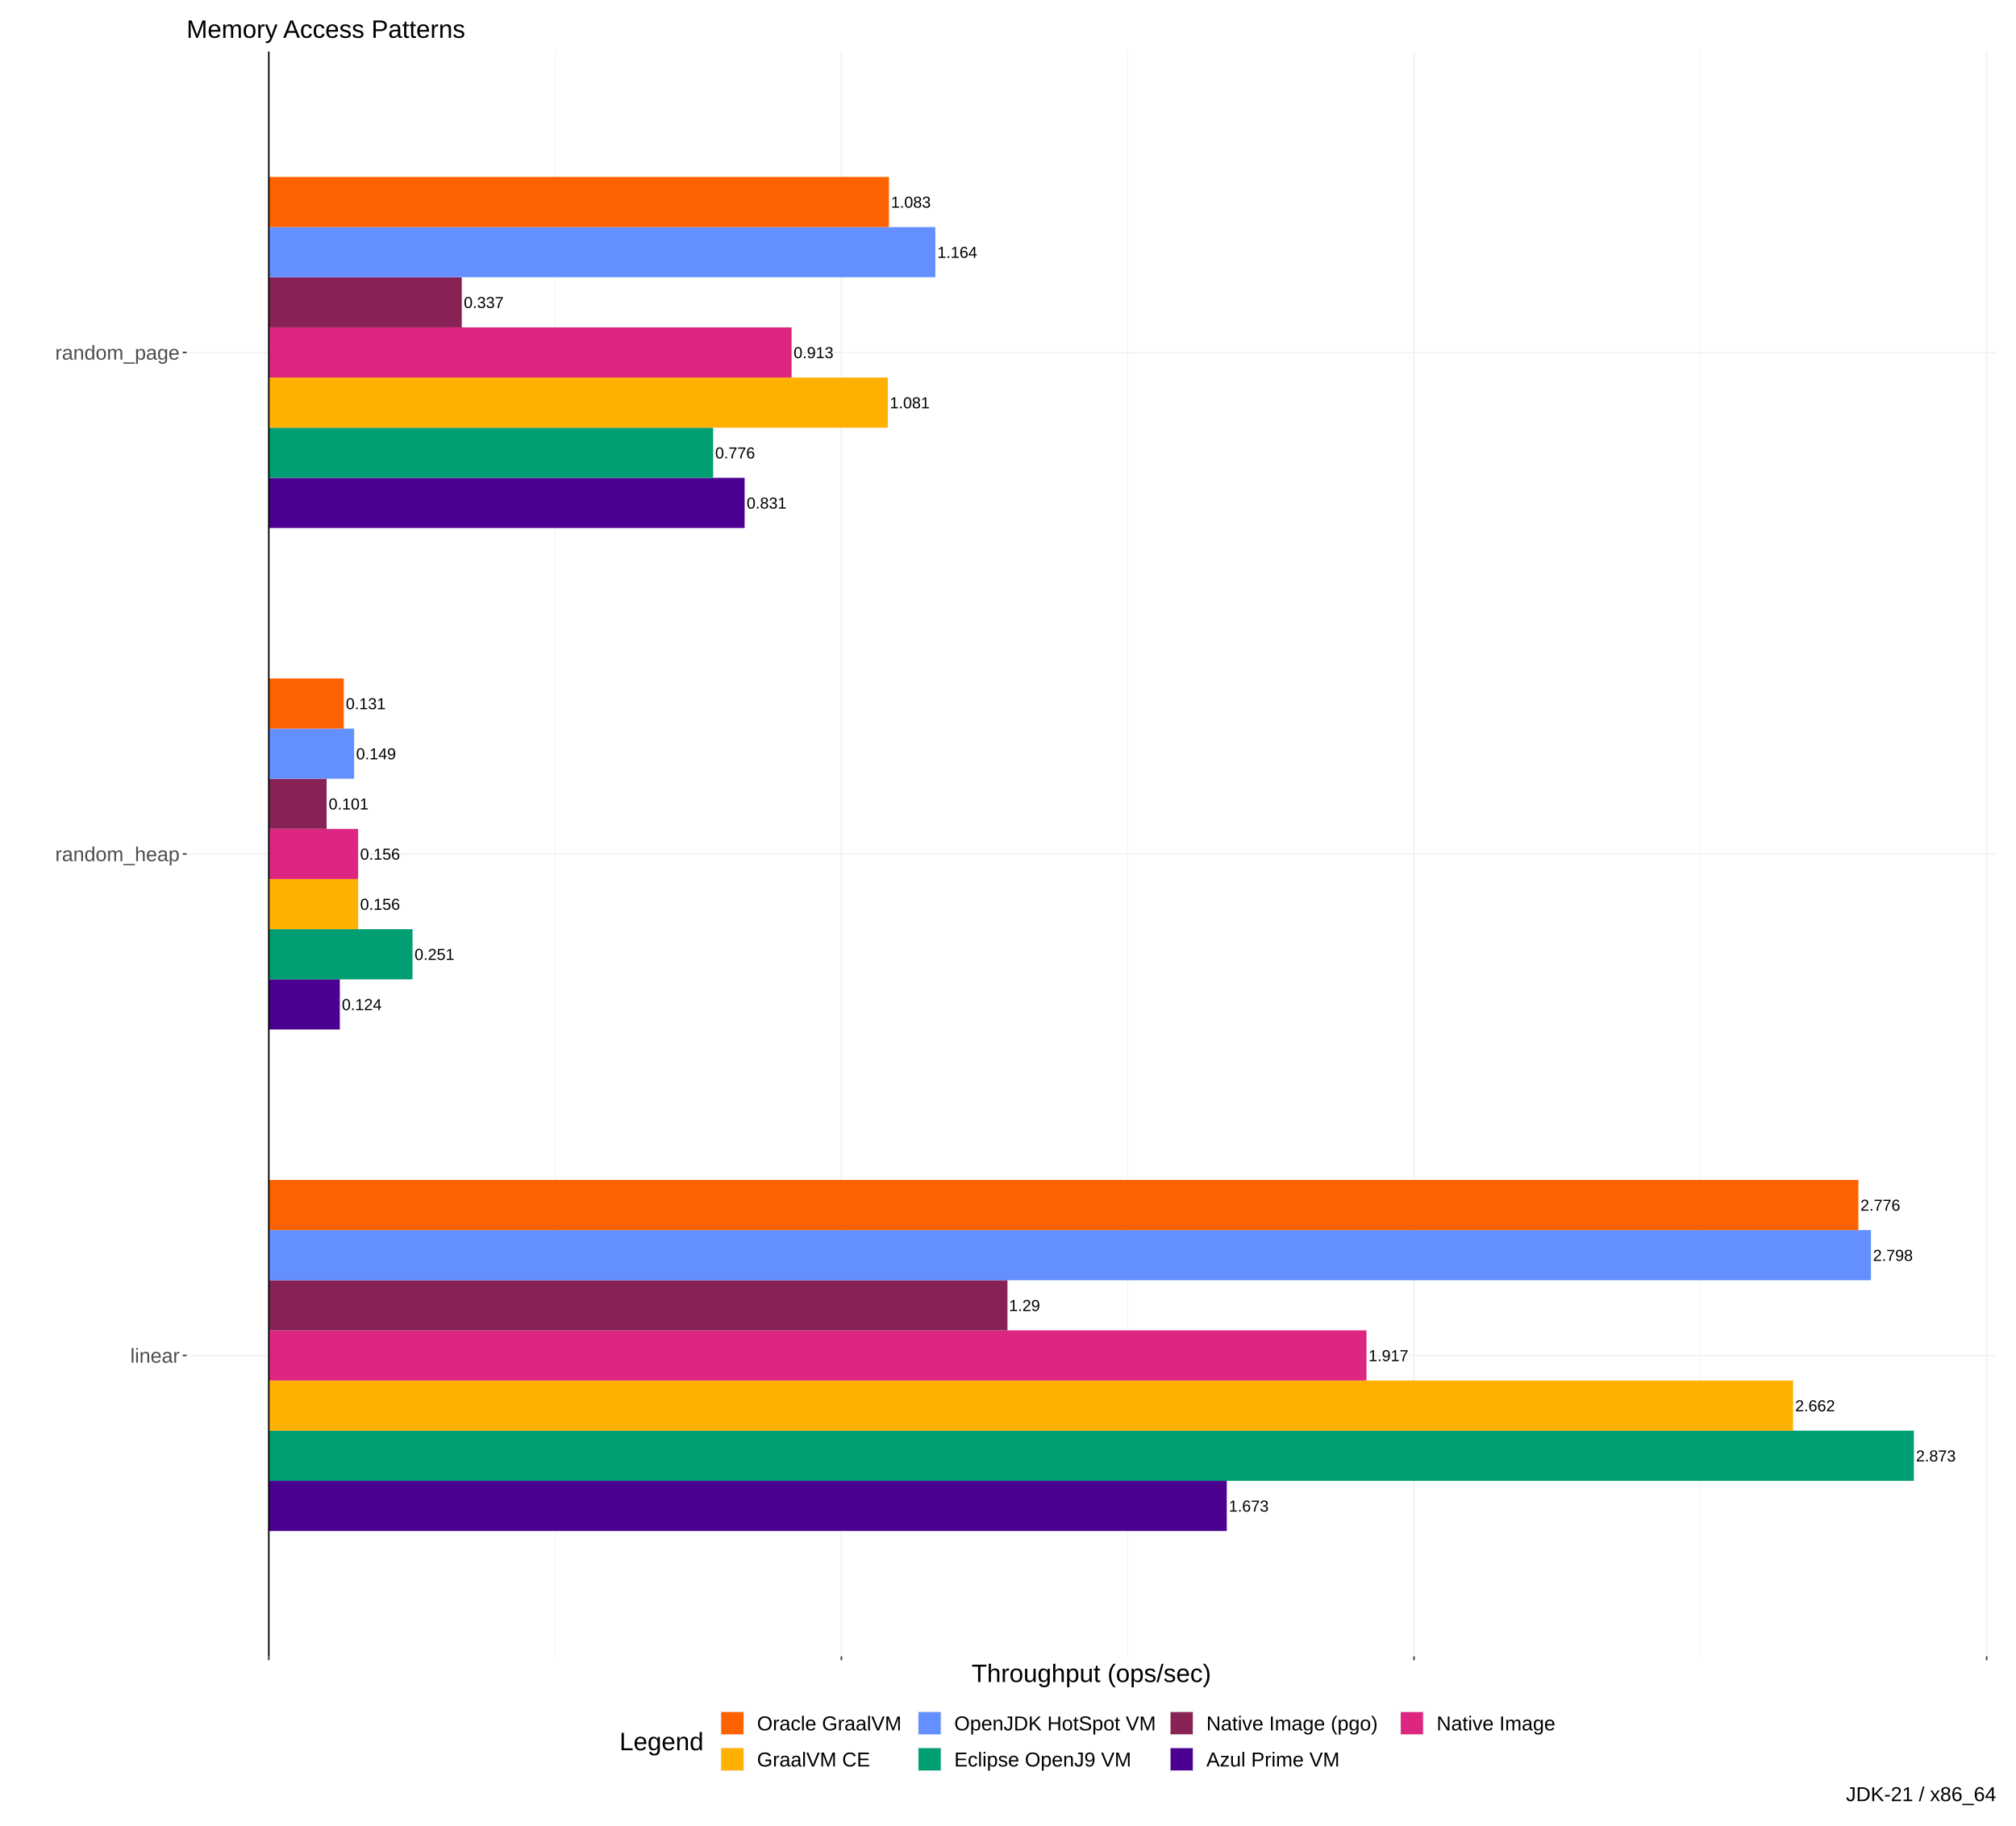
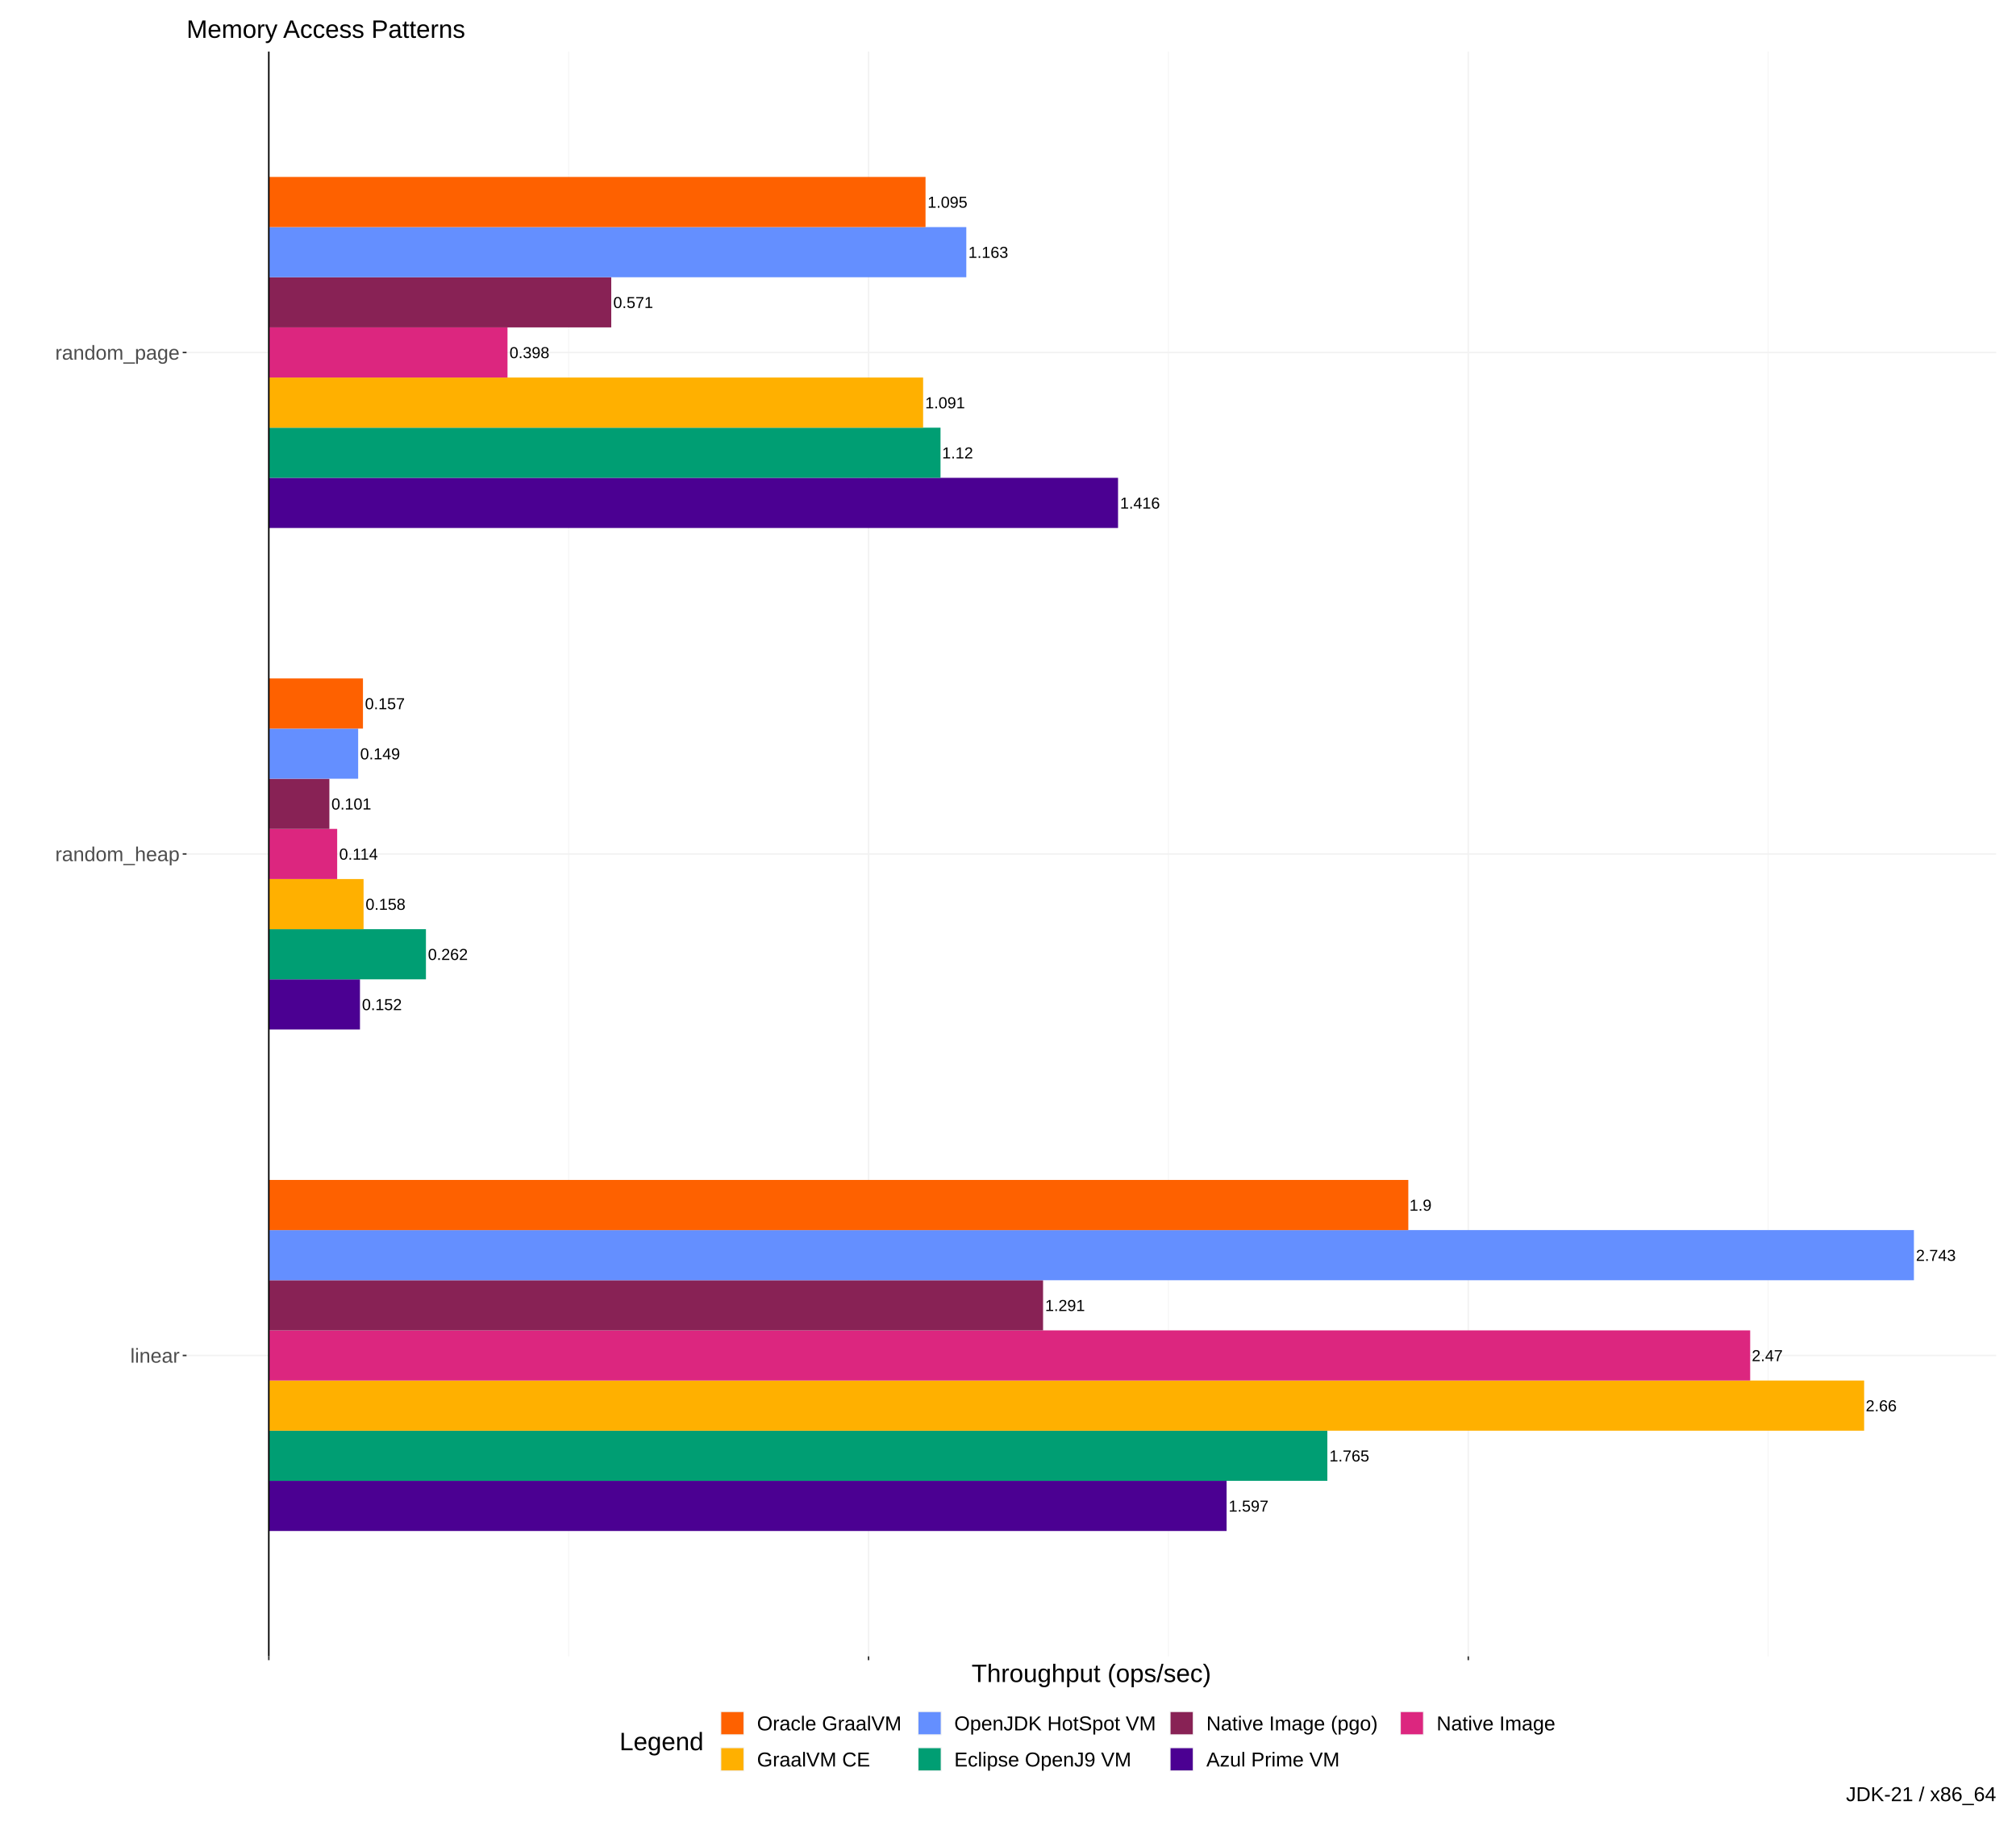
<svg xmlns="http://www.w3.org/2000/svg" class="svglite" width="1440.00pt" height="1303.94pt" viewBox="0 0 1440.00 1303.94">
  <defs>
    <style type="text/css">
    .svglite line, .svglite polyline, .svglite polygon, .svglite path, .svglite rect, .svglite circle {
      fill: none;
      stroke: #000000;
      stroke-linecap: round;
      stroke-linejoin: round;
      stroke-miterlimit: 10.00;
    }
    .svglite text {
      white-space: pre;
    }
  </style>
  </defs>
  <rect width="100%" height="100%" style="stroke: none; fill: #FFFFFF;" />
  <defs>
    <clipPath id="cpMC4wMHwxNDQwLjAwfDAuMDB8MTMwMy45NA==">
      <rect x="0.00" y="0.00" width="1440.00" height="1303.94" />
    </clipPath>
  </defs>
  <g clip-path="url(#cpMC4wMHwxNDQwLjAwfDAuMDB8MTMwMy45NA==)">
    <rect x="0.00" y="0.00" width="1440.00" height="1303.94" style="stroke-width: 1.07; stroke: #FFFFFF; fill: #FFFFFF;" />
    <rect x="133.24" y="36.82" width="1292.58" height="1146.09" style="stroke-width: 1.07; stroke: none;" />
-     <polyline points="396.50,1182.91 396.50,36.82 " style="stroke-width: 0.53; stroke: #F2F2F2; stroke-linecap: butt;" />
-     <polyline points="805.51,1182.91 805.51,36.82 " style="stroke-width: 0.53; stroke: #F2F2F2; stroke-linecap: butt;" />
-     <polyline points="1214.51,1182.91 1214.51,36.82 " style="stroke-width: 0.53; stroke: #F2F2F2; stroke-linecap: butt;" />
+     <polyline points="406.19,1182.91 406.19,36.82 " style="stroke-width: 0.53; stroke: #F2F2F2; stroke-linecap: butt;" />
+     <polyline points="834.58,1182.91 834.58,36.82 " style="stroke-width: 0.53; stroke: #F2F2F2; stroke-linecap: butt;" />
+     <polyline points="1262.97,1182.91 1262.97,36.82 " style="stroke-width: 0.53; stroke: #F2F2F2; stroke-linecap: butt;" />
    <polyline points="133.24,968.02 1425.83,968.02 " style="stroke-width: 1.07; stroke: #F2F2F2; stroke-linecap: butt;" />
    <polyline points="133.24,609.87 1425.83,609.87 " style="stroke-width: 1.07; stroke: #F2F2F2; stroke-linecap: butt;" />
    <polyline points="133.24,251.72 1425.83,251.72 " style="stroke-width: 1.07; stroke: #F2F2F2; stroke-linecap: butt;" />
    <polyline points="192.00,1182.91 192.00,36.82 " style="stroke-width: 1.07; stroke: #F2F2F2; stroke-linecap: butt;" />
-     <polyline points="601.00,1182.91 601.00,36.82 " style="stroke-width: 1.07; stroke: #F2F2F2; stroke-linecap: butt;" />
-     <polyline points="1010.01,1182.91 1010.01,36.82 " style="stroke-width: 1.07; stroke: #F2F2F2; stroke-linecap: butt;" />
-     <polyline points="1419.02,1182.91 1419.02,36.82 " style="stroke-width: 1.07; stroke: #F2F2F2; stroke-linecap: butt;" />
-     <rect x="192.00" y="341.25" width="339.88" height="35.82" style="stroke-width: 1.07; stroke: none; stroke-linecap: butt; stroke-linejoin: miter; fill: #4B0092;" />
-     <rect x="192.00" y="1057.56" width="684.27" height="35.82" style="stroke-width: 1.07; stroke: none; stroke-linecap: butt; stroke-linejoin: miter; fill: #4B0092;" />
-     <rect x="192.00" y="699.41" width="50.72" height="35.82" style="stroke-width: 1.07; stroke: none; stroke-linecap: butt; stroke-linejoin: miter; fill: #4B0092;" />
-     <rect x="192.00" y="305.44" width="317.39" height="35.82" style="stroke-width: 1.07; stroke: none; stroke-linecap: butt; stroke-linejoin: miter; fill: #009E73;" />
-     <rect x="192.00" y="663.59" width="102.66" height="35.82" style="stroke-width: 1.07; stroke: none; stroke-linecap: butt; stroke-linejoin: miter; fill: #009E73;" />
-     <rect x="192.00" y="1021.74" width="1175.08" height="35.82" style="stroke-width: 1.07; stroke: none; stroke-linecap: butt; stroke-linejoin: miter; fill: #009E73;" />
-     <rect x="192.00" y="985.93" width="1088.78" height="35.82" style="stroke-width: 1.07; stroke: none; stroke-linecap: butt; stroke-linejoin: miter; fill: #FFB000;" />
-     <rect x="192.00" y="627.78" width="63.81" height="35.82" style="stroke-width: 1.07; stroke: none; stroke-linecap: butt; stroke-linejoin: miter; fill: #FFB000;" />
-     <rect x="192.00" y="269.62" width="442.14" height="35.82" style="stroke-width: 1.07; stroke: none; stroke-linecap: butt; stroke-linejoin: miter; fill: #FFB000;" />
-     <rect x="192.00" y="950.11" width="784.07" height="35.82" style="stroke-width: 1.07; stroke: none; stroke-linecap: butt; stroke-linejoin: miter; fill: #DC267F;" />
-     <rect x="192.00" y="591.96" width="63.81" height="35.82" style="stroke-width: 1.07; stroke: none; stroke-linecap: butt; stroke-linejoin: miter; fill: #DC267F;" />
-     <rect x="192.00" y="233.81" width="373.42" height="35.82" style="stroke-width: 1.07; stroke: none; stroke-linecap: butt; stroke-linejoin: miter; fill: #DC267F;" />
-     <rect x="192.00" y="556.15" width="41.31" height="35.82" style="stroke-width: 1.07; stroke: none; stroke-linecap: butt; stroke-linejoin: miter; fill: #882255;" />
-     <rect x="192.00" y="914.30" width="527.62" height="35.82" style="stroke-width: 1.07; stroke: none; stroke-linecap: butt; stroke-linejoin: miter; fill: #882255;" />
-     <rect x="192.00" y="197.99" width="137.84" height="35.82" style="stroke-width: 1.07; stroke: none; stroke-linecap: butt; stroke-linejoin: miter; fill: #882255;" />
-     <rect x="192.00" y="162.18" width="476.08" height="35.82" style="stroke-width: 1.07; stroke: none; stroke-linecap: butt; stroke-linejoin: miter; fill: #648FFF;" />
-     <rect x="192.00" y="520.33" width="60.94" height="35.82" style="stroke-width: 1.07; stroke: none; stroke-linecap: butt; stroke-linejoin: miter; fill: #648FFF;" />
-     <rect x="192.00" y="878.48" width="1144.40" height="35.82" style="stroke-width: 1.07; stroke: none; stroke-linecap: butt; stroke-linejoin: miter; fill: #648FFF;" />
-     <rect x="192.00" y="126.36" width="442.95" height="35.82" style="stroke-width: 1.07; stroke: none; stroke-linecap: butt; stroke-linejoin: miter; fill: #FE6100;" />
-     <rect x="192.00" y="842.67" width="1135.40" height="35.82" style="stroke-width: 1.07; stroke: none; stroke-linecap: butt; stroke-linejoin: miter; fill: #FE6100;" />
-     <rect x="192.00" y="484.52" width="53.58" height="35.82" style="stroke-width: 1.07; stroke: none; stroke-linecap: butt; stroke-linejoin: miter; fill: #FE6100;" />
-     <text x="533.34" y="363.23" style="font-size: 11.38px; font-family: &quot;Liberation Sans&quot;;" textLength="29.08px" lengthAdjust="spacingAndGlyphs">0.831</text>
-     <text x="877.72" y="1079.53" style="font-size: 11.38px; font-family: &quot;Liberation Sans&quot;;" textLength="29.08px" lengthAdjust="spacingAndGlyphs">1.673</text>
-     <text x="244.17" y="721.38" style="font-size: 11.38px; font-family: &quot;Liberation Sans&quot;;" textLength="29.08px" lengthAdjust="spacingAndGlyphs">0.124</text>
-     <text x="510.84" y="327.41" style="font-size: 11.38px; font-family: &quot;Liberation Sans&quot;;" textLength="29.08px" lengthAdjust="spacingAndGlyphs">0.776</text>
-     <text x="296.11" y="685.56" style="font-size: 11.38px; font-family: &quot;Liberation Sans&quot;;" textLength="29.08px" lengthAdjust="spacingAndGlyphs">0.251</text>
-     <text x="1368.53" y="1043.72" style="font-size: 11.38px; font-family: &quot;Liberation Sans&quot;;" textLength="29.08px" lengthAdjust="spacingAndGlyphs">2.873</text>
-     <text x="1282.23" y="1007.90" style="font-size: 11.38px; font-family: &quot;Liberation Sans&quot;;" textLength="29.08px" lengthAdjust="spacingAndGlyphs">2.662</text>
-     <text x="257.26" y="649.75" style="font-size: 11.38px; font-family: &quot;Liberation Sans&quot;;" textLength="29.08px" lengthAdjust="spacingAndGlyphs">0.156</text>
-     <text x="635.59" y="291.60" style="font-size: 11.38px; font-family: &quot;Liberation Sans&quot;;" textLength="29.08px" lengthAdjust="spacingAndGlyphs">1.081</text>
-     <text x="977.52" y="972.09" style="font-size: 11.38px; font-family: &quot;Liberation Sans&quot;;" textLength="29.08px" lengthAdjust="spacingAndGlyphs">1.917</text>
-     <text x="257.26" y="613.93" style="font-size: 11.38px; font-family: &quot;Liberation Sans&quot;;" textLength="29.08px" lengthAdjust="spacingAndGlyphs">0.156</text>
-     <text x="566.87" y="255.78" style="font-size: 11.38px; font-family: &quot;Liberation Sans&quot;;" textLength="29.08px" lengthAdjust="spacingAndGlyphs">0.913</text>
-     <text x="234.76" y="578.12" style="font-size: 11.38px; font-family: &quot;Liberation Sans&quot;;" textLength="29.08px" lengthAdjust="spacingAndGlyphs">0.101</text>
-     <text x="720.74" y="936.27" style="font-size: 11.38px; font-family: &quot;Liberation Sans&quot;;" textLength="22.57px" lengthAdjust="spacingAndGlyphs">1.29</text>
-     <text x="331.29" y="219.97" style="font-size: 11.38px; font-family: &quot;Liberation Sans&quot;;" textLength="29.08px" lengthAdjust="spacingAndGlyphs">0.337</text>
-     <text x="669.53" y="184.15" style="font-size: 11.38px; font-family: &quot;Liberation Sans&quot;;" textLength="29.08px" lengthAdjust="spacingAndGlyphs">1.164</text>
-     <text x="254.39" y="542.30" style="font-size: 11.38px; font-family: &quot;Liberation Sans&quot;;" textLength="29.08px" lengthAdjust="spacingAndGlyphs">0.149</text>
-     <text x="1337.85" y="900.46" style="font-size: 11.38px; font-family: &quot;Liberation Sans&quot;;" textLength="29.08px" lengthAdjust="spacingAndGlyphs">2.798</text>
-     <text x="636.40" y="148.33" style="font-size: 11.38px; font-family: &quot;Liberation Sans&quot;;" textLength="29.08px" lengthAdjust="spacingAndGlyphs">1.083</text>
-     <text x="1328.85" y="864.64" style="font-size: 11.38px; font-family: &quot;Liberation Sans&quot;;" textLength="29.08px" lengthAdjust="spacingAndGlyphs">2.776</text>
-     <text x="247.03" y="506.49" style="font-size: 11.38px; font-family: &quot;Liberation Sans&quot;;" textLength="29.08px" lengthAdjust="spacingAndGlyphs">0.131</text>
+     <polyline points="620.39,1182.91 620.39,36.82 " style="stroke-width: 1.07; stroke: #F2F2F2; stroke-linecap: butt;" />
+     <polyline points="1048.78,1182.91 1048.78,36.82 " style="stroke-width: 1.07; stroke: #F2F2F2; stroke-linecap: butt;" />
+     <rect x="192.00" y="341.25" width="606.60" height="35.82" style="stroke-width: 1.07; stroke: none; stroke-linecap: butt; stroke-linejoin: miter; fill: #4B0092;" />
+     <rect x="192.00" y="1057.56" width="684.14" height="35.82" style="stroke-width: 1.07; stroke: none; stroke-linecap: butt; stroke-linejoin: miter; fill: #4B0092;" />
+     <rect x="192.00" y="699.41" width="65.12" height="35.82" style="stroke-width: 1.07; stroke: none; stroke-linecap: butt; stroke-linejoin: miter; fill: #4B0092;" />
+     <rect x="192.00" y="305.44" width="479.80" height="35.82" style="stroke-width: 1.07; stroke: none; stroke-linecap: butt; stroke-linejoin: miter; fill: #009E73;" />
+     <rect x="192.00" y="663.59" width="112.24" height="35.82" style="stroke-width: 1.07; stroke: none; stroke-linecap: butt; stroke-linejoin: miter; fill: #009E73;" />
+     <rect x="192.00" y="1021.74" width="756.11" height="35.82" style="stroke-width: 1.07; stroke: none; stroke-linecap: butt; stroke-linejoin: miter; fill: #009E73;" />
+     <rect x="192.00" y="985.93" width="1139.52" height="35.82" style="stroke-width: 1.07; stroke: none; stroke-linecap: butt; stroke-linejoin: miter; fill: #FFB000;" />
+     <rect x="192.00" y="627.78" width="67.69" height="35.82" style="stroke-width: 1.07; stroke: none; stroke-linecap: butt; stroke-linejoin: miter; fill: #FFB000;" />
+     <rect x="192.00" y="269.62" width="467.37" height="35.82" style="stroke-width: 1.07; stroke: none; stroke-linecap: butt; stroke-linejoin: miter; fill: #FFB000;" />
+     <rect x="192.00" y="950.11" width="1058.13" height="35.82" style="stroke-width: 1.07; stroke: none; stroke-linecap: butt; stroke-linejoin: miter; fill: #DC267F;" />
+     <rect x="192.00" y="591.96" width="48.84" height="35.82" style="stroke-width: 1.07; stroke: none; stroke-linecap: butt; stroke-linejoin: miter; fill: #DC267F;" />
+     <rect x="192.00" y="233.81" width="170.50" height="35.82" style="stroke-width: 1.07; stroke: none; stroke-linecap: butt; stroke-linejoin: miter; fill: #DC267F;" />
+     <rect x="192.00" y="556.15" width="43.27" height="35.82" style="stroke-width: 1.07; stroke: none; stroke-linecap: butt; stroke-linejoin: miter; fill: #882255;" />
+     <rect x="192.00" y="914.30" width="553.05" height="35.82" style="stroke-width: 1.07; stroke: none; stroke-linecap: butt; stroke-linejoin: miter; fill: #882255;" />
+     <rect x="192.00" y="197.99" width="244.61" height="35.82" style="stroke-width: 1.07; stroke: none; stroke-linecap: butt; stroke-linejoin: miter; fill: #882255;" />
+     <rect x="192.00" y="162.18" width="498.22" height="35.82" style="stroke-width: 1.07; stroke: none; stroke-linecap: butt; stroke-linejoin: miter; fill: #648FFF;" />
+     <rect x="192.00" y="520.33" width="63.83" height="35.82" style="stroke-width: 1.07; stroke: none; stroke-linecap: butt; stroke-linejoin: miter; fill: #648FFF;" />
+     <rect x="192.00" y="878.48" width="1175.08" height="35.82" style="stroke-width: 1.07; stroke: none; stroke-linecap: butt; stroke-linejoin: miter; fill: #648FFF;" />
+     <rect x="192.00" y="126.36" width="469.09" height="35.82" style="stroke-width: 1.07; stroke: none; stroke-linecap: butt; stroke-linejoin: miter; fill: #FE6100;" />
+     <rect x="192.00" y="842.67" width="813.94" height="35.82" style="stroke-width: 1.07; stroke: none; stroke-linecap: butt; stroke-linejoin: miter; fill: #FE6100;" />
+     <rect x="192.00" y="484.52" width="67.26" height="35.82" style="stroke-width: 1.07; stroke: none; stroke-linecap: butt; stroke-linejoin: miter; fill: #FE6100;" />
+     <text x="800.05" y="363.23" style="font-size: 11.38px; font-family: &quot;Liberation Sans&quot;;" textLength="29.08px" lengthAdjust="spacingAndGlyphs">1.416</text>
+     <text x="877.59" y="1079.53" style="font-size: 11.38px; font-family: &quot;Liberation Sans&quot;;" textLength="29.08px" lengthAdjust="spacingAndGlyphs">1.597</text>
+     <text x="258.57" y="721.38" style="font-size: 11.38px; font-family: &quot;Liberation Sans&quot;;" textLength="29.08px" lengthAdjust="spacingAndGlyphs">0.152</text>
+     <text x="672.92" y="327.41" style="font-size: 11.38px; font-family: &quot;Liberation Sans&quot;;" textLength="22.57px" lengthAdjust="spacingAndGlyphs">1.12</text>
+     <text x="305.69" y="685.56" style="font-size: 11.38px; font-family: &quot;Liberation Sans&quot;;" textLength="29.08px" lengthAdjust="spacingAndGlyphs">0.262</text>
+     <text x="949.56" y="1043.72" style="font-size: 11.38px; font-family: &quot;Liberation Sans&quot;;" textLength="29.08px" lengthAdjust="spacingAndGlyphs">1.765</text>
+     <text x="1332.65" y="1007.90" style="font-size: 11.38px; font-family: &quot;Liberation Sans&quot;;" textLength="22.57px" lengthAdjust="spacingAndGlyphs">2.66</text>
+     <text x="261.14" y="649.75" style="font-size: 11.38px; font-family: &quot;Liberation Sans&quot;;" textLength="29.08px" lengthAdjust="spacingAndGlyphs">0.158</text>
+     <text x="660.83" y="291.60" style="font-size: 11.38px; font-family: &quot;Liberation Sans&quot;;" textLength="29.08px" lengthAdjust="spacingAndGlyphs">1.091</text>
+     <text x="1251.25" y="972.09" style="font-size: 11.38px; font-family: &quot;Liberation Sans&quot;;" textLength="22.57px" lengthAdjust="spacingAndGlyphs">2.47</text>
+     <text x="242.29" y="613.93" style="font-size: 11.38px; font-family: &quot;Liberation Sans&quot;;" textLength="29.08px" lengthAdjust="spacingAndGlyphs">0.114</text>
+     <text x="363.95" y="255.78" style="font-size: 11.38px; font-family: &quot;Liberation Sans&quot;;" textLength="29.08px" lengthAdjust="spacingAndGlyphs">0.398</text>
+     <text x="236.72" y="578.12" style="font-size: 11.38px; font-family: &quot;Liberation Sans&quot;;" textLength="29.08px" lengthAdjust="spacingAndGlyphs">0.101</text>
+     <text x="746.50" y="936.27" style="font-size: 11.38px; font-family: &quot;Liberation Sans&quot;;" textLength="29.08px" lengthAdjust="spacingAndGlyphs">1.291</text>
+     <text x="438.06" y="219.97" style="font-size: 11.38px; font-family: &quot;Liberation Sans&quot;;" textLength="29.08px" lengthAdjust="spacingAndGlyphs">0.571</text>
+     <text x="691.67" y="184.15" style="font-size: 11.38px; font-family: &quot;Liberation Sans&quot;;" textLength="29.08px" lengthAdjust="spacingAndGlyphs">1.163</text>
+     <text x="257.28" y="542.30" style="font-size: 11.38px; font-family: &quot;Liberation Sans&quot;;" textLength="29.08px" lengthAdjust="spacingAndGlyphs">0.149</text>
+     <text x="1368.53" y="900.46" style="font-size: 11.38px; font-family: &quot;Liberation Sans&quot;;" textLength="29.08px" lengthAdjust="spacingAndGlyphs">2.743</text>
+     <text x="662.54" y="148.33" style="font-size: 11.38px; font-family: &quot;Liberation Sans&quot;;" textLength="29.08px" lengthAdjust="spacingAndGlyphs">1.095</text>
+     <text x="1006.74" y="864.64" style="font-size: 11.38px; font-family: &quot;Liberation Sans&quot;;" textLength="16.06px" lengthAdjust="spacingAndGlyphs">1.9</text>
+     <text x="260.71" y="506.49" style="font-size: 11.38px; font-family: &quot;Liberation Sans&quot;;" textLength="29.08px" lengthAdjust="spacingAndGlyphs">0.157</text>
    <line x1="192.00" y1="1182.91" x2="192.00" y2="36.82" style="stroke-width: 1.07; stroke-linecap: butt;" />
    <text x="128.31" y="973.16" text-anchor="end" style="font-size: 14.40px;fill: #4D4D4D; font-family: &quot;Liberation Sans&quot;;" textLength="38.45px" lengthAdjust="spacingAndGlyphs">linear</text>
    <text x="128.31" y="615.01" text-anchor="end" style="font-size: 14.40px;fill: #4D4D4D; font-family: &quot;Liberation Sans&quot;;" textLength="94.23px" lengthAdjust="spacingAndGlyphs">random_heap</text>
    <text x="128.31" y="256.86" text-anchor="end" style="font-size: 14.40px;fill: #4D4D4D; font-family: &quot;Liberation Sans&quot;;" textLength="94.18px" lengthAdjust="spacingAndGlyphs">random_page</text>
    <polyline points="130.50,968.02 133.24,968.02 " style="stroke-width: 1.07; stroke: #333333; stroke-linecap: butt;" />
    <polyline points="130.50,609.87 133.24,609.87 " style="stroke-width: 1.07; stroke: #333333; stroke-linecap: butt;" />
    <polyline points="130.50,251.72 133.24,251.72 " style="stroke-width: 1.07; stroke: #333333; stroke-linecap: butt;" />
    <polyline points="192.00,1185.65 192.00,1182.91 " style="stroke-width: 1.07; stroke: #333333; stroke-linecap: butt;" />
-     <polyline points="601.00,1185.65 601.00,1182.91 " style="stroke-width: 1.07; stroke: #333333; stroke-linecap: butt;" />
-     <polyline points="1010.01,1185.65 1010.01,1182.91 " style="stroke-width: 1.07; stroke: #333333; stroke-linecap: butt;" />
-     <polyline points="1419.02,1185.65 1419.02,1182.91 " style="stroke-width: 1.07; stroke: #333333; stroke-linecap: butt;" />
+     <polyline points="620.39,1185.65 620.39,1182.91 " style="stroke-width: 1.07; stroke: #333333; stroke-linecap: butt;" />
+     <polyline points="1048.78,1185.65 1048.78,1182.91 " style="stroke-width: 1.07; stroke: #333333; stroke-linecap: butt;" />
    <text x="779.53" y="1201.24" text-anchor="middle" style="font-size: 18.00px; font-family: &quot;Liberation Sans&quot;;" textLength="181.67px" lengthAdjust="spacingAndGlyphs">Throughput (ops/sec)</text>
    <rect x="437.01" y="1216.52" width="685.04" height="54.02" style="stroke-width: 1.07; stroke: none; fill: #FFFFFF;" />
    <text x="442.49" y="1249.96" style="font-size: 18.00px; font-family: &quot;Liberation Sans&quot;;" textLength="63.01px" lengthAdjust="spacingAndGlyphs">Legend</text>
    <rect x="514.47" y="1222.00" width="17.28" height="17.28" style="stroke-width: 1.07; stroke: none; fill: #F2F2F2;" />
    <rect x="515.18" y="1222.71" width="15.86" height="15.86" style="stroke-width: 1.07; stroke: none; stroke-linecap: butt; stroke-linejoin: miter; fill: #FE6100;" />
    <rect x="655.37" y="1222.00" width="17.28" height="17.28" style="stroke-width: 1.07; stroke: none; fill: #F2F2F2;" />
    <rect x="656.08" y="1222.71" width="15.86" height="15.86" style="stroke-width: 1.07; stroke: none; stroke-linecap: butt; stroke-linejoin: miter; fill: #648FFF;" />
    <rect x="835.41" y="1222.00" width="17.28" height="17.28" style="stroke-width: 1.07; stroke: none; fill: #F2F2F2;" />
    <rect x="836.12" y="1222.71" width="15.86" height="15.86" style="stroke-width: 1.07; stroke: none; stroke-linecap: butt; stroke-linejoin: miter; fill: #882255;" />
    <rect x="999.87" y="1222.00" width="17.28" height="17.28" style="stroke-width: 1.07; stroke: none; fill: #F2F2F2;" />
    <rect x="1000.58" y="1222.71" width="15.86" height="15.86" style="stroke-width: 1.07; stroke: none; stroke-linecap: butt; stroke-linejoin: miter; fill: #DC267F;" />
    <rect x="514.47" y="1247.79" width="17.28" height="17.28" style="stroke-width: 1.07; stroke: none; fill: #F2F2F2;" />
    <rect x="515.18" y="1248.50" width="15.86" height="15.86" style="stroke-width: 1.07; stroke: none; stroke-linecap: butt; stroke-linejoin: miter; fill: #FFB000;" />
    <rect x="655.37" y="1247.79" width="17.28" height="17.28" style="stroke-width: 1.07; stroke: none; fill: #F2F2F2;" />
    <rect x="656.08" y="1248.50" width="15.86" height="15.86" style="stroke-width: 1.07; stroke: none; stroke-linecap: butt; stroke-linejoin: miter; fill: #009E73;" />
    <rect x="835.41" y="1247.79" width="17.28" height="17.28" style="stroke-width: 1.07; stroke: none; fill: #F2F2F2;" />
    <rect x="836.12" y="1248.50" width="15.86" height="15.86" style="stroke-width: 1.07; stroke: none; stroke-linecap: butt; stroke-linejoin: miter; fill: #4B0092;" />
    <text x="540.71" y="1235.78" style="font-size: 14.40px; font-family: &quot;Liberation Sans&quot;;" textLength="105.69px" lengthAdjust="spacingAndGlyphs">Oracle GraalVM</text>
    <text x="681.61" y="1235.78" style="font-size: 14.40px; font-family: &quot;Liberation Sans&quot;;" textLength="144.83px" lengthAdjust="spacingAndGlyphs">OpenJDK HotSpot VM</text>
    <text x="861.66" y="1235.78" style="font-size: 14.40px; font-family: &quot;Liberation Sans&quot;;" textLength="129.25px" lengthAdjust="spacingAndGlyphs">Native Image (pgo)</text>
    <text x="1026.12" y="1235.78" style="font-size: 14.40px; font-family: &quot;Liberation Sans&quot;;" textLength="90.46px" lengthAdjust="spacingAndGlyphs">Native Image</text>
    <text x="540.71" y="1261.57" style="font-size: 14.40px; font-family: &quot;Liberation Sans&quot;;" textLength="78.80px" lengthAdjust="spacingAndGlyphs">GraalVM CE</text>
    <text x="681.61" y="1261.57" style="font-size: 14.40px; font-family: &quot;Liberation Sans&quot;;" textLength="124.62px" lengthAdjust="spacingAndGlyphs">Eclipse OpenJ9 VM</text>
    <text x="861.66" y="1261.57" style="font-size: 14.40px; font-family: &quot;Liberation Sans&quot;;" textLength="97.67px" lengthAdjust="spacingAndGlyphs">Azul Prime VM</text>
    <text x="133.24" y="27.03" style="font-size: 18.00px; font-family: &quot;Liberation Sans&quot;;" textLength="207.71px" lengthAdjust="spacingAndGlyphs">Memory Access Patterns</text>
    <text x="1425.83" y="1286.31" text-anchor="end" style="font-size: 14.40px; font-family: &quot;Liberation Sans&quot;;" textLength="104.20px" lengthAdjust="spacingAndGlyphs">JDK-21 / x86_64</text>
  </g>
</svg>
